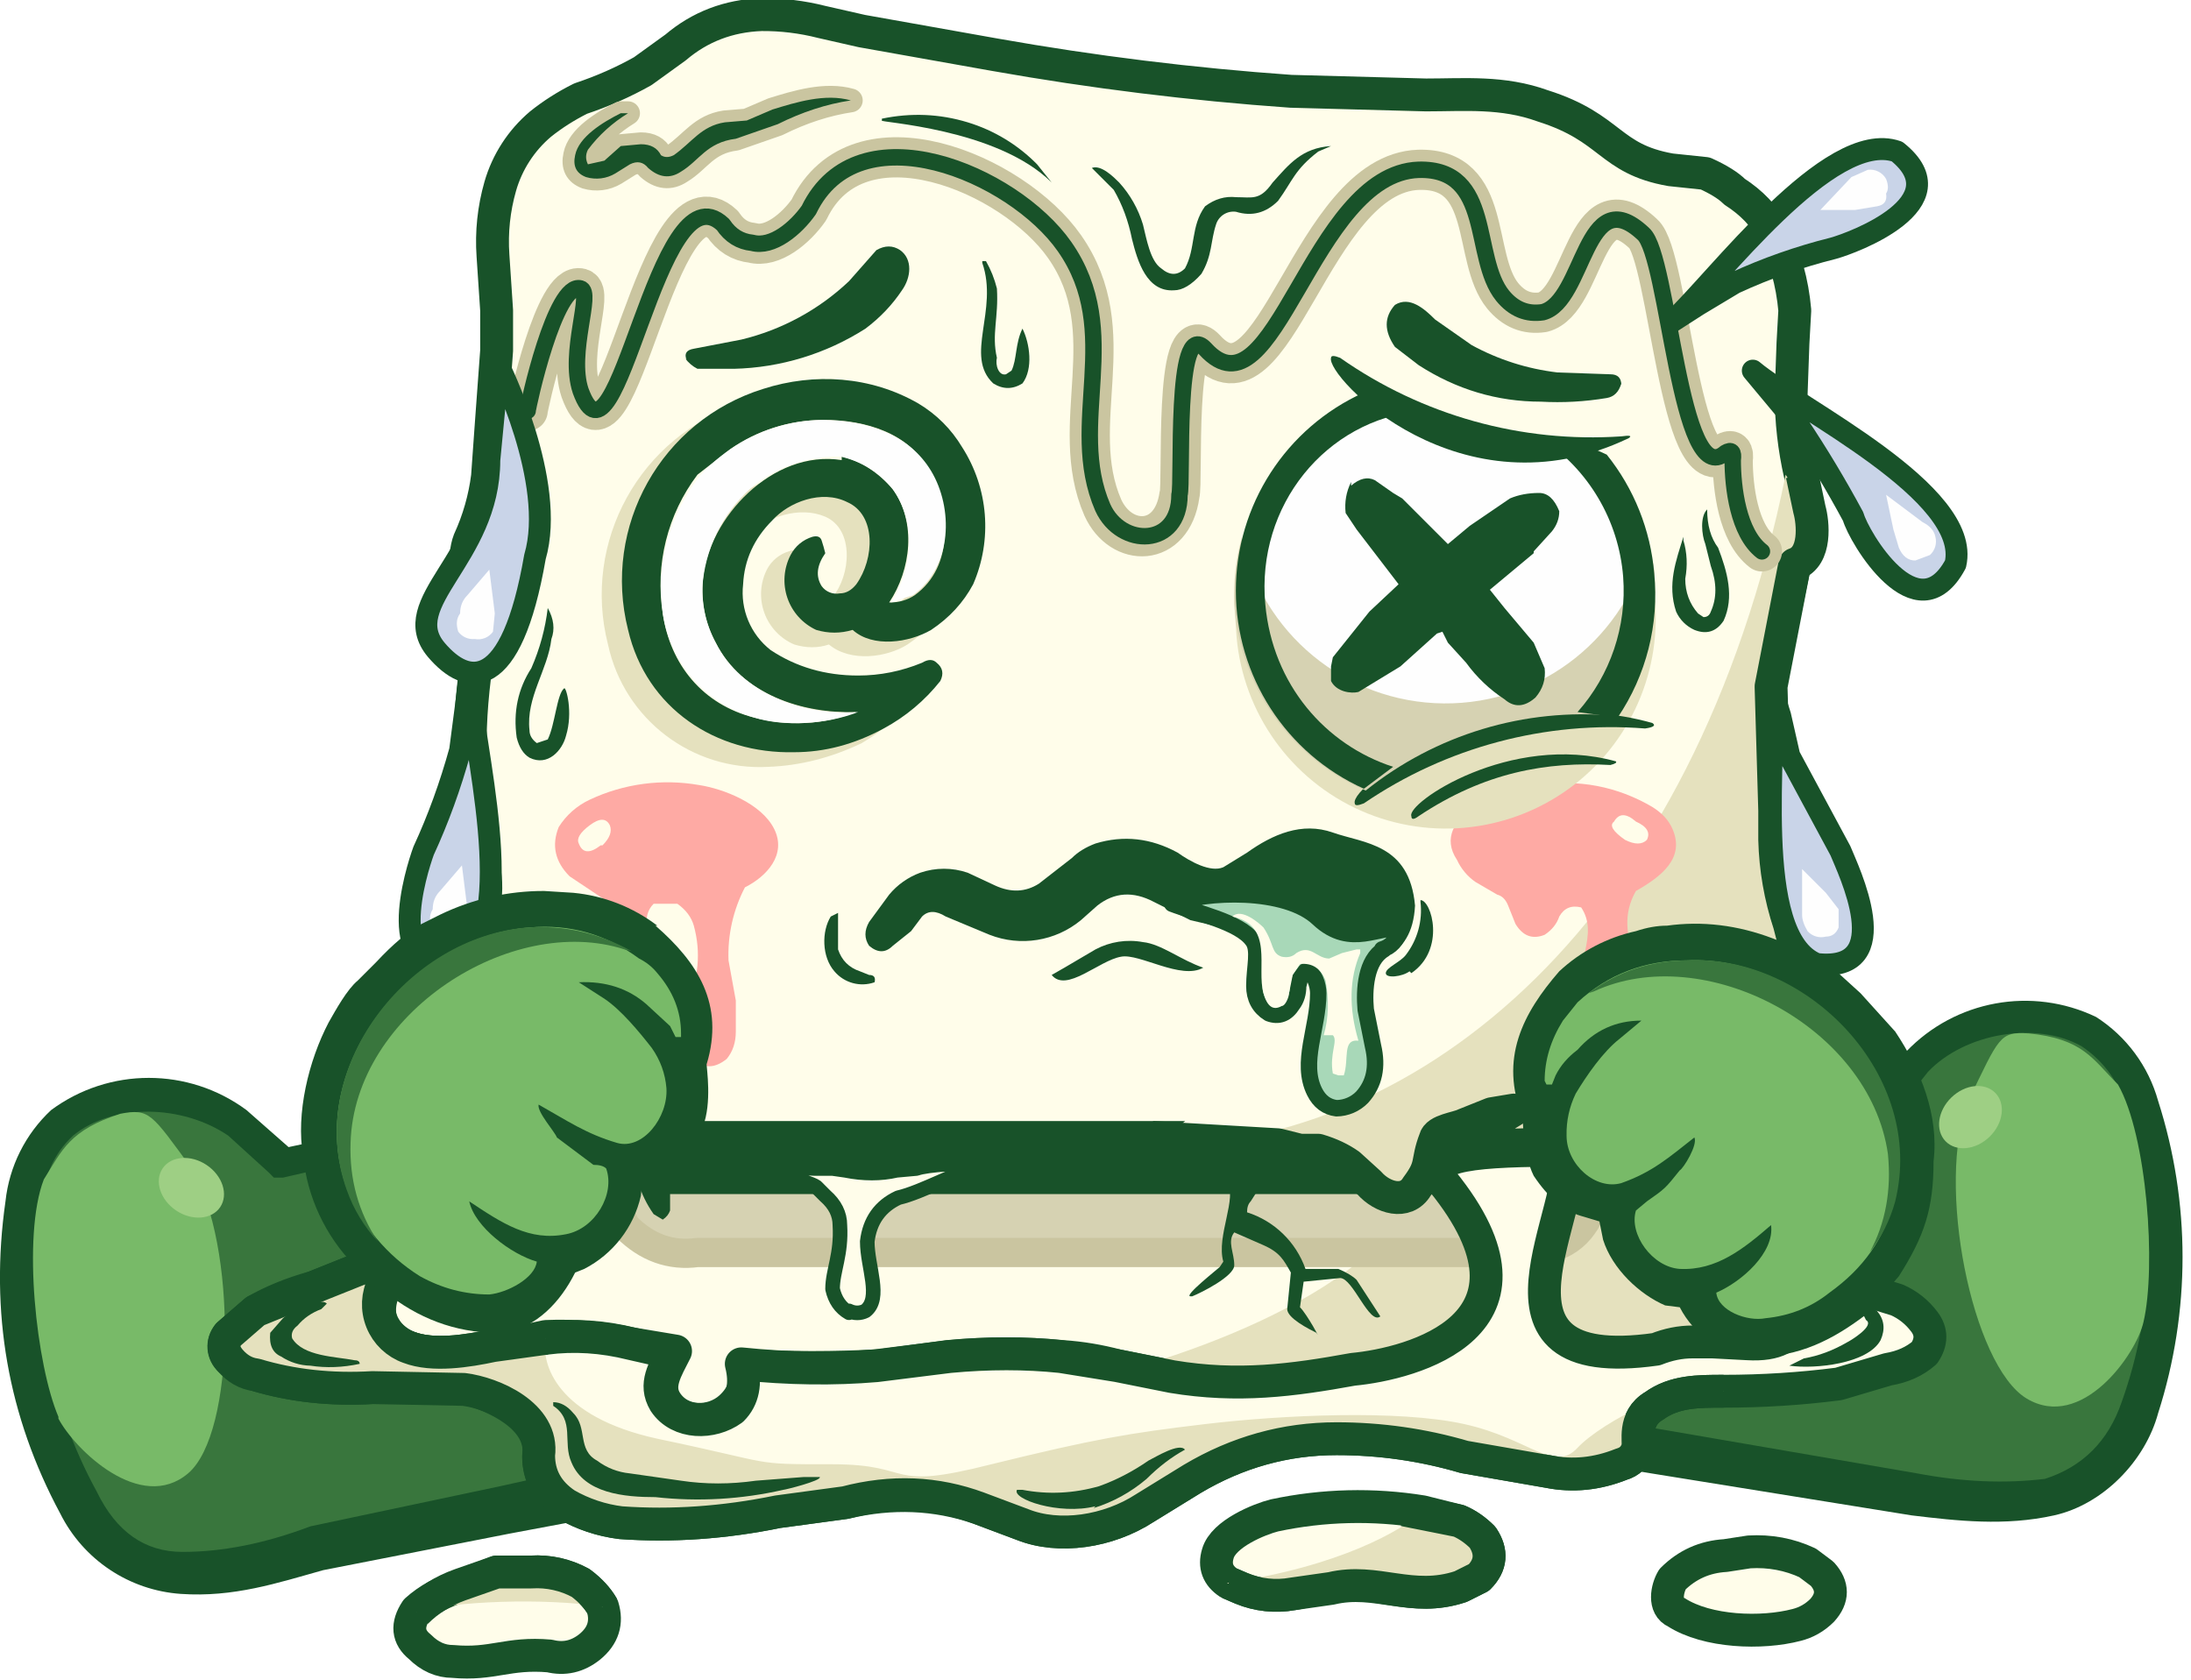
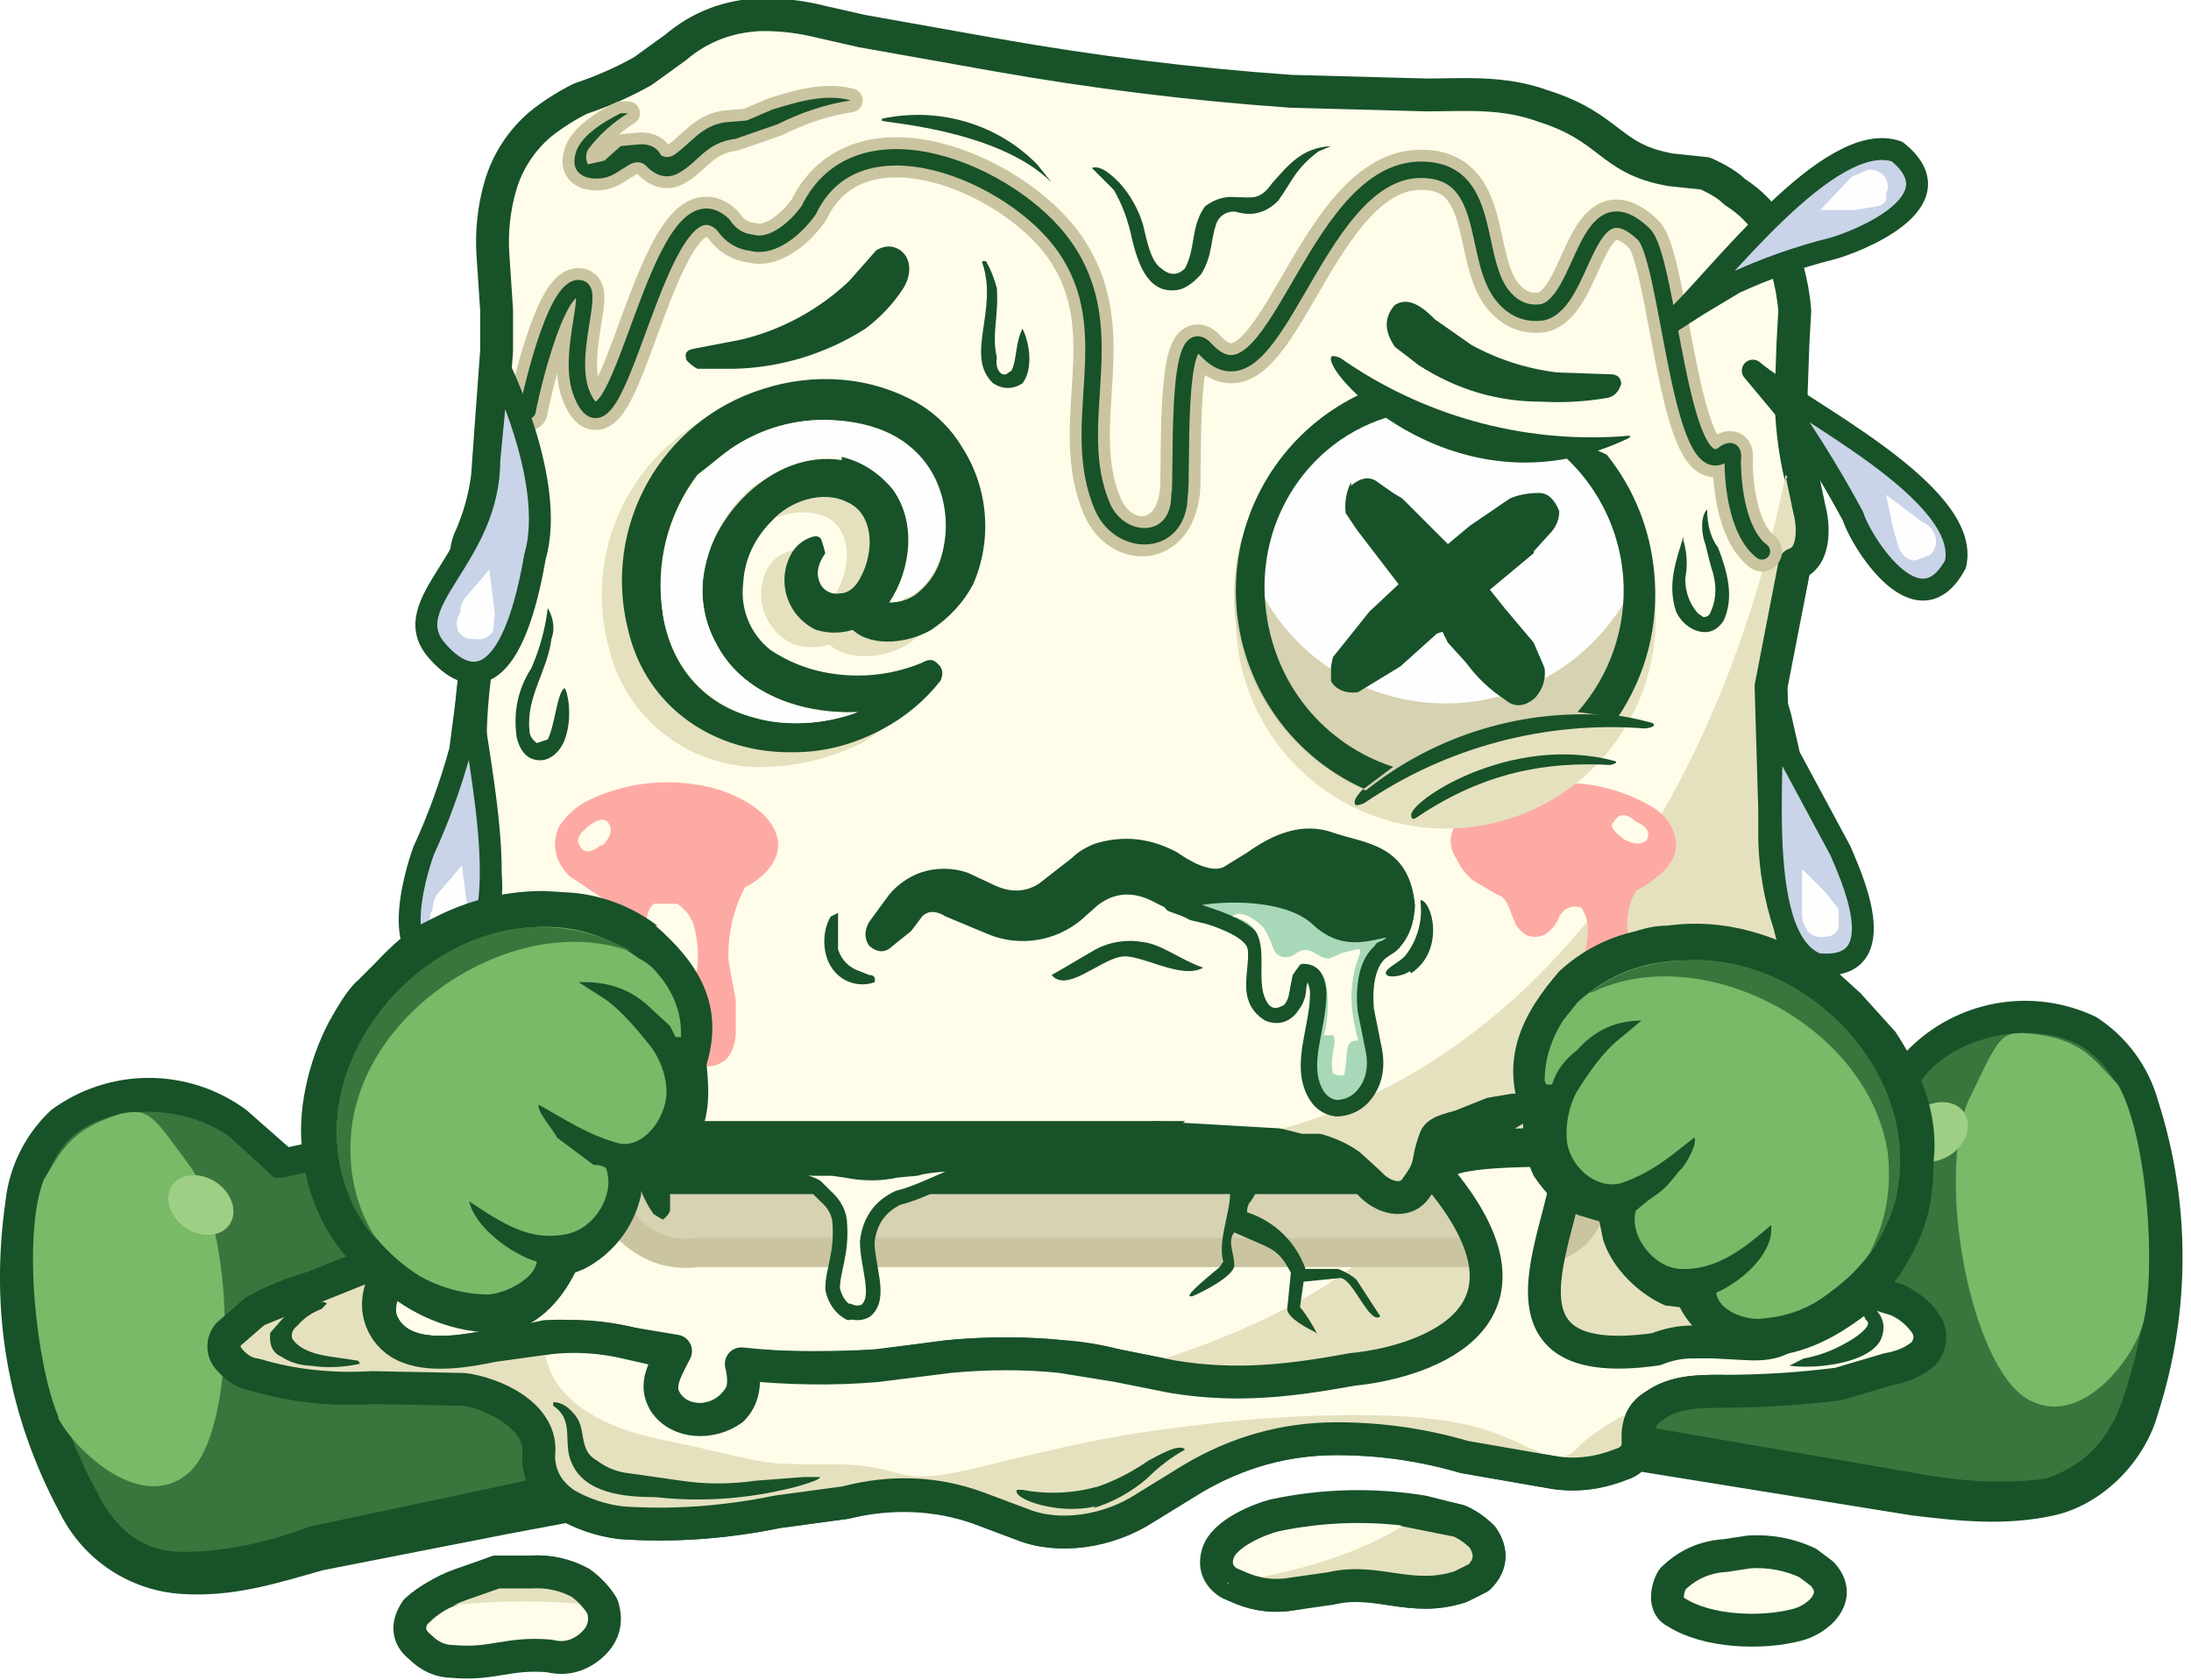
<svg xmlns="http://www.w3.org/2000/svg" width="120" height="92" fill="none" viewBox="0 0 120 92">
  <path fill="#39763d" d="M17.3 84.8C17.8 84.6 32 81.8 32.7 81.8L29.7 60.5 15.2 63.6 13 61.5C10.5 59.6 5.9 59.5 3.4 61.5A7 7 0 0 0 1.3 66C.4 71.5 1.6 77.4 4.3 82.3A7 7 0 0 0 10 86.2 23 23 0 0 0 17.3 84.8" class="m-foot m-foot-l" />
  <path fill="#185229" d="M32.7 83.1V80.4C30.5 80.7 29.2 81 27.4 81.4L17 83.6Q13.3 85 10 85 6.9 85 5.3 81.7A26 26 0 0 1 2.3 66.1Q2.4 63.7 4 62.2C6.2 60.4 10 60.5 12.5 62.2L14.7 64.2 15 64.5H15.5L29.8 61.2 28.9 60.7 31.4 76.7 32.2 81.9 33.2 81.7 32.5 76.7 30.3 60.4 30.2 59.8 29.5 59.9 15 63H16L13.5 60.8A9 9 0 0 0 2.8 60.8 8 8 0 0 0 .3 65.8Q-1 74.9 3.3 82.9A8 8 0 0 0 9.9 87.3C12.8 87.5 15.2 86.7 17.7 86L27.9 84zM32.7 80.4V83H33.4L33.2 81.7 32.2 81.8z" class="m-foot m-foot-l" />
  <path fill="#78ba68" d="M3.2 77.7C4.1 79.4 7.7 82.9 10.3 80.7S13 68.2 10.5 64C8.3 61 8.2 60.7 6.6 61 3.8 61.9 3.4 63 2.4 64.6 1.2 67.7 2 74.8 3.2 77.6" class="m-foot m-foot-l" />
-   <ellipse cx="10.4" cy="64.9" fill="#9ecf84" class="m-foot m-foot-l" rx="1.5" ry="1.9" transform="rotate(123.9 10.4 65)" />
+   <ellipse cx="11" cy="66" fill="#9ecf84" class="m-foot m-foot-l" rx="1.5" ry="1.9" transform="rotate(123.9 11 66)" />
  <path fill="#39763d" d="M104.9 81.9C104.3 81.8 78.3 77.3 77.7 77.4L90.4 60.3 103 60.7 105 58.2C107 55.9 111.6 54.9 114.4 56.5 115.8 57.3 116.8 58.9 117.4 60.5A27 27 0 0 1 117.1 77.1 7 7 0 0 1 112.2 82C110.3 82.5 107 82.2 105 81.9" class="m-foot m-foot-r" />
  <path fill="#185229" d="M78 78.7 77.5 76H78.2L78.6 76.1 79.3 76.2 80.7 76.4 83.5 77 105 80.7Q108.7 81.4 112 81 115.1 80 116.2 76.8A25 25 0 0 0 116.5 60.8 6 6 0 0 0 114 57.3C111.5 55.9 107.6 56.6 105.6 58.7L103.7 61.1 103.5 61.5H103.1L90.3 61 91 60.7 81.5 73.2 78 77.7 77.3 77 80.6 72.6 89.8 59.9 90 59.6H90.4L103 60 102.4 60.3 104.4 57.6A9 9 0 0 1 114.8 55.7 8 8 0 0 1 118.2 60.3 28 28 0 0 1 118.2 77.4C117.5 80 115.2 82.4 112.5 83S107.2 83.3 104.7 83L83 79.5 80.3 79.1 78.3 78.8H77.7zM77.5 76 78 78.7 75.8 79.1 77.3 77.1 78.1 77.7z" class="m-foot m-foot-r" />
  <path fill="#78ba68" d="M117.4 72.4C117 74.2 114 78.4 111 76.6S106 64.8 107.8 60.3C109.5 56.8 109.5 56.5 111.1 56.6 114.1 56.9 114.6 58 116 59.4 117.6 62.2 118.1 69.4 117.4 72.4" class="m-foot m-foot-r" />
-   <ellipse cx="1.5" cy="1.9" fill="#9ecf84" class="m-foot m-foot-r" rx="1.5" ry="1.9" transform="rotate(46 -19.6 155)scale(1 -1)" />
+   <ellipse cx="106" cy="62" fill="#9ecf84" class="m-foot m-foot-r" rx="1.5" ry="1.9" transform="rotate(56.1 106 62)" />
  <path fill="#fffdea" d="M21.3 70.3 22 69C22.6 68 24.3 64 25.1 62.2L99.6 62.3V70.1C99.9 72.4 97.6 73.8 95.8 73.7L93.8 73.5H92.9Q91.5 73.5 90.6 73.9L88.5 74.5Q87.8 74.8 87.1 74.7H84.7V74.5L85.2 75.2Q85.5 75.2 85.6 75.6H85.5Q84.5 75.5 83.7 74.6 82.3 73.1 82.2 71.1 82.2 69.8 82.4 68.6C82.4 67.6 82.7 65.6 81.8 64.9H81.6L80.9 64.4V64.6C80.7 64.4 79.9 64.5 79.6 64.6L79.3 64.8H79.2C79 64.8 79.8 65.5 79.9 65.6Q80.9 67 81 68.8 81.2 70.8 80.8 72.8V73L79.7 74.7C79.6 75 78.8 75.6 78.3 75.6 79.2 75 79.7 74.7 80.6 73.1 79.5 74.1 76 74.8 74.2 75.1 70.8 75.6 67.7 76 64.2 75.4L61.2 74.8 58.2 74.3Q55.2 74 52 74.3L48.2 74.8Q44.5 75.1 40.7 74.7 41 76.3 40 77.2C39.1 78 37.3 78 36.5 76.8 35.8 75.8 36.5 75 36.9 74.1L34.6 73.6Q32.4 73 30 73.3L27.1 73.7C25.7 74 23.7 74.3 22.4 73.8Q21.6 73.5 21.1 72.8 20.5 71.5 21.3 70.2" />
  <path fill="#fffdea" stroke="#185229" stroke-linejoin="round" stroke-width="1.8" d="M96.9 37.6 98.3 30.9C99.3 30.5 99.2 28.6 99 27.9L98.6 26Q98.1 23.8 98.1 21.6L98.2 18.8 98.3 17Q98.1 14.7 97.1 12.7 96.4 11.4 95 10.5 94.5 10 93.4 9.5L91.5 9.3C88.1 8.7 88.3 7 84.5 5.8 82.3 5 80.2 5.2 78.1 5.2L70.7 5A155 155 0 0 1 54.5 3L47.2 1.7 45 1.2A13 13 0 0 0 41.7.8Q39 .9 37 2.6L35.2 3.9Q33.6 4.8 31.8 5.4 30.6 6 29.6 6.8A7 7 0 0 0 27.4 10.2 11 11 0 0 0 27 14L27.2 17V19.2L26.9 23.3 26.7 26.1A12 12 0 0 1 25.7 29.6C25 31.4 26.2 36.8 26 37 25.5 41.1 25.8 43.6 26.5 47.5 26.8 48.9 26.5 51 25.3 52L25.1 59 25 62.6V62.7H69.9L71.2 63H72.2Q73 63.3 73.7 63.8L75 64.8C75.7 65.4 77 65.5 77.8 64.5 78.6 63.3 78.8 63.9 79.2 62.5Q79.5 62 80.2 61.5L81.5 61.2 82.9 60.8 81.5 61.6 80.5 62.2 79.8 62.8 97.1 62.3C100 62.3 99.5 56.3 98.6 53.3L97.8 50.6A16 16 0 0 1 97.1 46V44.4z" />
  <path stroke="#185229" stroke-linejoin="round" stroke-width="1.8" d="M80.8 72.8Q80.5 73.8 79.8 74.7C79.6 75 78.8 75.6 78.3 75.6 79.2 75 79.8 74.5 80.9 72.7ZM80.8 72.8Q81.3 70.8 81 68.8A6 6 0 0 0 79.9 65.6C79.9 65.5 79 64.8 79.2 64.8H79.3L79.6 64.6Q80.2 64.4 80.9 64.6L81.6 64.7 81.8 65C82.7 65.5 82.5 67.6 82.4 68.6L82.2 71Q82.2 73 83.7 74.6 84.4 75.5 85.5 75.6 85.6 75.3 85.3 75L84.7 74.7V74.6L87.1 74.7Q88 74.7 88.5 74.5L90.7 74Q91.7 73.6 92.7 73.5H94L95.8 73.6C97.7 73.7 99.8 72.3 99.6 70.2V62.3H25.1L22.1 68.8 21.2 70.3Q20.5 71.6 21 72.7 21.6 73.5 22.4 73.8C23.7 74.3 25.7 74 27.1 73.8L29.9 73.2Q32.3 73.1 34.6 73.6L37 74C36.5 75 35.9 75.9 36.5 76.8 37.3 78 39 78 40 77.1Q41.1 76.1 40.7 74.8 44.5 75 48.2 74.8L51.9 74.3Q55.1 74 58.2 74.3 59.7 74.4 61.2 74.8L64.2 75.4Q69.2 76.1 74.2 75C76.2 74.8 80.8 73.8 80.8 72.8Z" />
  <path fill="#e5e1be" d="M63.7 75.9 60.7 75.3C66.7 73.8 78.5 69.3 77.9 62.7H99.2V70.7C99.4 72.8 97 74.2 95.3 74H92.4Q91 74 90.1 74.4C87.2 75.3 84.8 75.6 82.2 73.4L84.1 75.2 85.8 77.8C85.5 78.2 83.4 75.3 83.2 75L82.2 73.4 81.6 71.6C81.7 69.9 83 65.8 81.3 64.8 80.6 64.4 77.5 63.8 78.7 65.2 79.4 66.2 80.5 68 80.6 69.3Q80.8 71.3 80.3 73.3 80 74.3 79.4 75L78.3 76 76.7 77.2C76.8 77 77.7 76.5 78.4 76L79.4 75 73.7 75.6C70.4 76 67.3 76.6 63.8 75.9" />
  <path fill="#d6d2b2" d="M38.2 68.6C36.7 68.6 35.2 68.4 34.3 67Q33.3 65.5 33.3 63.6H87.8A8 8 0 0 1 86.7 67Q85 69 82.8 68.6z" />
  <path stroke="#cac5a0" stroke-linejoin="round" stroke-width="1.6" d="M33.2 63.5Q33.4 65.7 34.3 67.2 36 68.9 38.2 68.6H82.8C84.3 68.6 85.8 68.4 86.7 67.1 87.4 66.2 87.5 64.2 87.7 63.1" />
  <path fill="#185229" d="M84.9 66.5Q86 65 86 62.8H34.7A6 6 0 0 0 35.8 66.5L36.3 66.8Q36.6 66.6 36.7 66.3V65.4H83.6L84 65.6C84 65.9 84 66.8 84.4 66.8z" />
  <path fill="#fffdea" d="M82.8 61.4 84.8 61.6C84.6 60.4 74.8 59 65.4 61L63.2 62.8 70.2 62.9 71.5 63.1 72.5 63.3C73.2 63.3 73.7 63 74 63.3L75.3 64.4C76.1 65 77.5 65 78.2 64 79 62.8 79.9 64.2 80.4 62.8Q80.7 62.2 81.4 62z" />
  <path fill="#e5e1be" d="M96.9 37.6 98.3 30.9C99.3 30.5 99.2 28.6 99 27.9L97.8 26C92.8 50.6 77.8 62.7 63.2 62.8H71.2L72.2 63.2Q73 63.3 73.7 63.8L75 64.8C75.7 65.4 77 65.5 77.8 64.5 78.6 63.3 78.8 63.9 79.2 62.5Q79.5 62 80.2 61.5L81.5 61.2 82.9 60.8 81.5 61.6 80.5 62.2 79.8 62.8 97.1 62.3C100 62.3 99.5 56.3 98.6 53.3L97.8 50.6A16 16 0 0 1 97.1 46V44.4z" />
  <path stroke="#185229" stroke-linejoin="round" stroke-width="1.8" d="M63.1 62.3 70 62.7 71.2 63H72.2Q73.2 63.3 73.9 63.8L75 64.8C75.7 65.6 77 66 77.6 65 78.5 63.8 78.1 63.7 78.6 62.4 78.7 61.9 79.8 61.8 80.2 61.6L81.7 61 82.9 60.8 81.6 61.6 80.6 62.2 80 62.8 97.2 62.3C100.2 62.3 99.6 56.3 98.7 53.3L98 50.6A16 16 0 0 1 97.2 46V44.4L97 37.6 98.3 30.9C99.5 30.5 99.3 28.6 99.1 27.9L98.7 26" />
  <path fill="#185229" stroke="#cac5a0" stroke-linejoin="round" stroke-width="1.1" d="M29.3 58.9C29.7 58 29.6 57.2 29.9 56.3 30.4 57.3 30.5 58.9 29.7 59.6A1 1 0 0 1 28.3 59.7C26.8 58.7 27.6 56.4 28 55L28.5 52.4 28.7 52.7V55L28.2 57Q28 58 28.7 59H29z" class="m-melt-strand m-melt-strand-6" />
  <path fill="#185229" stroke="#cac5a0" stroke-linejoin="round" stroke-width="1.1" d="M91.8 59Q91 58 91.7 57.1C91.8 57.6 92 58.5 92.4 58.6 93.6 58.9 92.5 53.8 93 55 94.5 58.2 93 61 91.8 59Z" class="m-melt-strand m-melt-strand-7" />
  <path fill="#185229" d="M59.8 9.2C60.3 9 61 9.7 61.3 10A6 6 0 0 1 62.6 12.3C62.8 13.1 63 14.3 63.6 14.7Q64.3 15.3 64.9 14.7C65.5 13.6 65.2 12.4 66 11.3Q66.8 10.7 67.7 10.8C68.6 10.8 69 11 69.7 10 70.6 9 71.3 8.1 72.9 8L72.2 8.3C70.9 9.3 70.8 9.9 70 11Q69 12 67.7 11.6A1 1 0 0 0 66.6 12.3C66.3 13.2 66.4 14 65.8 15Q65 15.9 64.3 15.9C62.8 16 62.3 14.3 62 13.1Q61.7 11.6 61 10.4z" class="m-melt-strand m-melt-strand-2" />
  <path fill="#185229" d="M30 40.5C30.4 39.7 30.5 38 30.9 37.7 31 37.6 31.4 39 31 40.3 30.8 41.1 30 42 29 41.5Q28.5 41.2 28.3 40.4 28 38.3 29.1 36.6 29.8 35 30 33.3 30.5 34.2 30.2 35C30 36.7 28.8 38.2 29 40Q29 40.4 29.4 40.7z" class="m-melt-strand m-melt-strand-4" />
  <path fill="#185229" d="M92.2 29.6Q92.5 30.6 92.3 31.7 92.3 32.8 93 33.6L93.3 33.8Q93.6 33.8 93.7 33.5 94.2 32.4 93.7 31L93.4 29.8C93.2 29.3 93.1 28.3 93.5 27.9Q93.5 29.2 94.1 30C94.6 31.3 95 32.7 94.4 34Q93.8 34.9 92.8 34.5A2 2 0 0 1 91.8 33.5C91.3 32 91.8 30.7 92.2 29.4" class="m-melt-strand m-melt-strand-5" />
  <path fill="#185229" d="M29.3 58.9C29.7 58 29.6 57.2 29.9 56.3 30.4 57.3 30.5 58.9 29.7 59.6A1 1 0 0 1 28.3 59.7C26.8 58.7 27.6 56.4 28 55L28.5 52.4 28.7 52.7V55L28.2 57Q28 58 28.7 59H29z" class="m-melt-strand m-melt-strand-6" />
  <path fill="#185229" d="M55.4 20.3C55.7 19.7 55.6 18.8 56 18 56.4 18.8 56.6 20.2 56 21Q55.2 21.5 54.4 21C52.8 19.5 54.7 17 53.8 14.4V14.3H54Q54.4 15 54.6 15.8C54.7 17.4 54.3 18.3 54.6 19.6 54.5 20 54.7 20.6 55.1 20.5z" class="m-melt-strand m-melt-strand-3" />
  <path fill="#185229" d="M48.3 6.5Q50.7 6 53 6.7A9 9 0 0 1 56.8 9L57.6 10C54.6 7 48 6.7 48.3 6.6" class="m-melt-strand m-melt-strand-1" />
  <path fill="#185229" d="M91.8 59Q91 58 91.7 57.1C91.8 57.6 92 58.5 92.4 58.6 93.6 58.9 92.5 53.8 93 55 94.5 58.2 93 61 91.8 59" class="m-melt-strand m-melt-strand-7" />
  <path stroke="#cac5a0" stroke-linecap="round" stroke-linejoin="round" stroke-width="1.3" d="M31.5 8.5C31.7 7.5 33 6.7 34 6.2H34.4Q33.1 7 32.2 8.2 32 8.6 32.2 9L33.1 8.8 34 8 35.1 7.9Q35.9 7.9 36.2 8.5 36.5 8.7 36.9 8.5C37.9 7.8 38.4 6.9 39.7 6.7L40.9 6.6 42.3 6C43.6 5.6 45.2 5.1 46.6 5.5Q44.6 5.8 42.6 6.8L40.3 7.6C38.7 7.8 38.3 8.8 37.3 9.4Q36.4 10 35.5 9.2 35.1 8.7 34.5 9L33.7 9.5A2 2 0 0 1 32.1 9.7Q31.3 9.4 31.5 8.5" />
  <path fill="#185229" d="M31.5 8.5C31.7 7.5 33 6.7 34 6.2H34.4Q33.1 7 32.2 8.2 32 8.6 32.2 9L33.1 8.8 34 8 35.1 7.9Q35.9 7.9 36.2 8.5 36.5 8.7 36.9 8.5C37.9 7.8 38.4 6.9 39.7 6.7L40.9 6.6 42.3 6C43.6 5.6 45.2 5.1 46.6 5.5Q44.6 5.8 42.6 6.8L40.3 7.6C38.7 7.8 38.3 8.8 37.3 9.4Q36.4 10 35.5 9.2 35.1 8.7 34.5 9L33.7 9.5A2 2 0 0 1 32.1 9.7Q31.3 9.4 31.5 8.5" />
  <g stroke-linecap="round" stroke-linejoin="round" class="m-melt-line">
    <path stroke="#cac5a0" stroke-width="2.2" d="M96.5 30.2C95.2 29.2 94.9 26.7 94.9 25.2Q95 24.5 94.5 24.8C92 27 91.4 14 90 12.8 86.8 9.8 86.8 16.5 84.5 17.1Q83.2 17.3 82.3 16.2C80.6 14.1 81.8 9.2 77.7 9.3 71.8 9.5 69.8 23.3 66 19.1 64.3 17.3 64.8 26.5 64.6 27.1 64.2 30 61.4 30 60.4 27.8 58.4 23.2 61.6 18.2 58.3 13.5 55.5 9.5 47 5.9 44.3 11.5 43.6 12.5 42.3 13.6 41.2 13.3Q40.2 13.2 39.6 12.3C36 8.9 33.8 26.9 31.8 21.4 31.1 19.3 32.5 16 31.8 15.8 30.4 15.4 28.9 22.3 28.9 22.5" />
    <path stroke="#185229" stroke-width=".9" d="M96.5 30.2C95.2 29.2 94.9 26.7 94.9 25.2Q95 24.5 94.5 24.8C92 27 91.4 14 90 12.8 86.8 9.8 86.8 16.5 84.5 17.1Q83.2 17.3 82.3 16.2C80.6 14.1 81.8 9.2 77.7 9.3 71.8 9.5 69.8 23.3 66 19.1 64.3 17.3 64.8 26.5 64.6 27.1 64.6 30 61.4 30 60.4 27.8 58.4 23.2 61.6 18.2 58.3 13.5 55.5 9.5 47 5.9 44.3 11.5 43.6 12.5 42.3 13.6 41.2 13.3Q40.2 13.2 39.6 12.3C36 8.9 33.8 26.9 31.8 21.4 31.1 19.3 32.5 16 31.8 15.8 30.4 15.4 28.9 22.3 28.9 22.5" />
  </g>
  <g class="m-melt m-melt-base">
    <path fill="#fffdea" stroke="#185229" stroke-linejoin="round" stroke-width="1.8" d="M20.4 76H25.4C27 76.4 29.8 77.6 29.5 79.8Q29.5 81.4 31 82.4A8 8 0 0 0 34 83.4Q38.2 83.7 42.6 82.8L46.3 82.3Q50.1 81.4 53.6 82.6L56 83.5C58 84.3 60.7 83.9 62.7 82.6L65.3 81Q69 78.8 73.2 78.8 76.8 78.8 80.2 79.8L84.8 80.6Q86.8 81 88.8 80.2 89.5 80 89.7 79.3C89.8 79 89.4 77.7 90.6 77 91.7 76.2 93 76.2 94.4 76.2Q97.6 76.2 100.7 75.8L103.4 75Q104.6 74.8 105.4 74.1 106 73.2 105.4 72.4T103.9 71.2L101.3 70.4 99.6 70.1C98.3 71.5 99 73.8 95.7 73.6L93.8 73.5H92.7Q91.7 73.5 90.7 73.9C80.1 75.4 86.7 66 85.8 63 81 63 77.9 63.2 79 64.7 85.4 72.6 77.3 74.7 74.1 75 70.8 75.6 67.8 76 64.2 75.4L61.2 74.8 58.1 74.3Q55.2 74 52 74.3L48 74.8Q44.5 75.1 40.6 74.7 41 76.3 40.1 77.2C39 78 37.2 78 36.4 76.8 35.8 75.8 36.4 75 36.8 74.1L34.6 73.6Q32.2 73 29.9 73.3L27 73.7C25.6 74 23.7 74.3 22.4 73.8A3 3 0 0 1 21 72.8Q20.4 71.4 21 70.2L21.8 68.9Q20.4 69.2 19.2 69.7L17.2 70.5Q15.4 71 14 71.8L12.5 73.1A1 1 0 0 0 12.6 74.5Q13.2 75 14 75.3 17 76.2 20.4 76Z" />
    <path fill="#e5e1be" d="M20.4 76H25.4C27 76.4 29.8 77.6 29.5 79.8Q29.5 81.4 31 82.4A8 8 0 0 0 34 83.4Q38.2 83.7 42.6 82.8L46.3 82.3Q50.1 81.3 53.6 82.6L56 83.5C58 84.3 60.7 83.9 62.7 82.6L65.3 81Q69 78.8 73.2 78.8 76.8 78.8 80.2 79.8L84.8 80.6Q86.8 81 88.8 80.2 89.5 80 89.7 79.3C89.8 79 89.4 77.7 90.6 77 91.7 76.2 93 76.2 94.4 76.2 92.4 75.4 87.7 77.9 86.4 79.3S83.8 78.8 80.2 78 70.2 77.5 66 78 60 78.8 54.3 80.2C48.4 81.7 50.2 80.2 45.6 80.2S42.7 80.2 36 78.8C30.5 77.6 29.6 74.7 29.9 73.3L27 73.7C25.6 74 23.7 74.3 22.4 73.8A2.5 2.5 0 0 1 21 70.3L21.8 68.9Q20.4 69.2 19.2 69.7L17.2 70.5 14 71.8 12.5 73.1Q12 73.8 12.6 74.5T14 75.3Q17 76.2 20.4 76" />
  </g>
  <path stroke="#185229" stroke-linejoin="round" stroke-width="1.8" d="M29.9 73.3 27 73.7C25.6 74 23.7 74.3 22.4 73.8A2.5 2.5 0 0 1 21 70.3L21.8 68.9Q20.4 69.2 19.2 69.7L17.2 70.5 14 71.8 12.5 73.1Q12 73.8 12.6 74.5T14 75.3Q17 76.2 20.4 76L25.4 76.1C27 76.3 29.8 77.5 29.5 79.7Q29.5 81.4 31 82.4A8 8 0 0 0 34 83.4Q38.2 83.7 42.6 82.8L46.3 82.3Q50.1 81.3 53.6 82.6L56 83.5C58 84.3 60.7 83.9 62.7 82.6L65.3 81Q69 78.8 73.2 78.8 76.8 78.8 80.2 79.8L84.8 80.6Q86.8 81 88.8 80.2 89.5 80 89.7 79.3C89.8 79 89.4 77.7 90.6 77 91.7 76.2 93 76.2 94.4 76.2" />
  <g fill="#185229" class="m-melt m-melt-drips">
    <path d="M44 80.9H44.9C45 81.1 43 81.6 42.9 81.6A21 21 0 0 1 35.9 82C34.2 82 32 81.8 31.3 80.1 30.8 79 31.5 77.8 30.3 77V76.8Q30.9 76.8 31.4 77.4C32.2 78.2 31.6 79.4 32.7 80Q33.5 80.6 34.5 80.7L37.3 81.1Q39.3 81.4 41.4 81.1z" />
    <path d="M60 82.5C58 83 55.4 82.1 55.7 81.6H56Q58.1 82 60.2 81.4 61.6 80.9 62.9 80C63.3 79.8 64.6 79 64.9 79.4Q63.8 80 62.8 81 61.5 82.1 59.9 82.6" />
    <path d="M98 74.8 98.8 74.4Q100 74.2 101.2 73.5C101.4 73.4 102.7 72.6 102.2 72.3L102 71.9 101.8 71.8C101.8 71.6 102.4 71.5 102.8 71.8Q103.4 72.5 103 73.4C102.3 74.7 99.4 75 98 74.8" />
    <path d="M19.4 74.5Q19.7 74.5 19.7 74.7 18.3 75 17 74.8A3 3 0 0 1 15.4 74.3Q14.7 74 14.8 73L15.5 72.2C15.8 71.9 17.5 71 17.9 71.4L17.6 71.7Q16.8 72 16.3 72.6 15.9 72.9 16 73.3C16.6 74.3 18.4 74.3 19.4 74.5" />
  </g>
  <path fill="#fffdea" stroke="#185229" stroke-linejoin="round" stroke-width=".8" d="M46.5 71.9Q45.8 71.5 45.6 70.6C45.6 69.6 46.1 68.7 46 67.1Q46 66.2 45.2 65.5L44.7 65C44.3 64.7 41.4 64 41 63.8 41.4 63.7 44.2 64 44.6 64H45.6L46.3 64.1Q47.8 64.4 49.1 64.1L50.2 64C50.7 63.8 53.1 63.6 53.7 63.9 52.4 64.2 50.5 65.3 49.2 65.6Q47.7 66.3 47.5 68C47.5 69.4 48.3 71.1 47.4 71.8A1 1 0 0 1 46.5 71.8Z" class="m-drool-slot" />
  <path fill="#185229" d="M71.4 70.2 73.4 70C74.1 70 75 72.6 75.6 72.1L74.3 70.1Q74 69.8 73.3 69.5H71.5A5 5 0 0 0 68.3 66.4Q68.3 66 68.5 65.8L69.2 64.7H67.2C67.8 65.6 66.6 67.7 67 69.1L66.8 69.4C66.7 69.5 64.8 71 65.2 71H65.3C65.8 70.8 67.6 69.9 67.6 69.3 67.6 68.6 67.2 68 67.6 67.5L69.2 68.2C70.1 68.6 70.3 69 70.7 69.7L70.5 71.7C70.5 72.2 71.7 72.8 72.1 73 72.4 73.5 71.6 72 71.2 71.6z" />
  <path fill="#185229" d="M94 71Q93.6 71.3 93.2 70.8 92.6 70 92.8 69.2C93 69.7 93.4 70.7 94.1 70.5Q94.3 70.5 94.5 70C94.7 69.3 93.8 67.2 94.4 66.7 94.9 67.8 95.9 70.7 94 71.1" />
  <g class="m-puddle m-puddle-1">
    <path fill="#fffdea" stroke="#185229" stroke-linejoin="round" stroke-width="1.8" d="M70.8 87.3 72.9 86.9C75.4 86.4 77.3 87.8 80 86.9L81 86.4Q82 85.4 81.2 84.2 80.6 83.6 79.9 83.3L77.9 82.8A22 22 0 0 0 69.8 83C69 83.2 67 84 66.7 85.1Q66.4 86.1 67.3 86.7L68 87A5 5 0 0 0 70.8 87.3Z" />
    <path fill="#e5e1be" d="M70.8 87.3 72.9 87C75.4 86.4 77.3 87.8 80 86.9L81 86.4Q82 85.4 81.2 84.2A3 3 0 0 0 79.9 83.3L77.9 82.8C76.8 83.8 73.4 85.8 67.2 86.7L68 87A5 5 0 0 0 70.8 87.3" />
    <path stroke="#185229" stroke-linejoin="round" stroke-width="1.8" d="M67.3 86.7 68 87A5 5 0 0 0 70.8 87.3L72.9 87C75.4 86.4 77.3 87.8 80 86.9L81 86.4Q82 85.4 81.2 84.2 80.6 83.6 79.9 83.3L76.9 82.7" />
  </g>
  <g class="m-mouth-group">
    <path fill="#185229" d="M57.6 53.4 58.3 53 60 52A4 4 0 0 1 62.6 51.6C63.6 51.7 64.7 52.6 65.9 53 64.7 53.7 62.4 52.2 61.4 52.4 60.2 52.6 58.4 54.4 57.6 53.4" />
    <path fill="#185229" d="M47.6 53.4Q48 53.4 47.9 53.8A2 2 0 0 1 45.7 53.2C45 52.4 45 51 45.5 50.2L45.9 50V52Q46.2 52.9 47.1 53.2z" />
    <path fill="#185229" d="M77.2 53.2C76.8 53.5 75.9 53.6 75.9 53.3S76.7 52.7 77 52.3A4 4 0 0 0 77.8 49.4V49.3C78.4 49.3 79.2 52 77.3 53.3" />
    <path fill="#185229" d="M65.2 50.4 63.2 49.4Q61.5 48.5 60.1 49.6L59.2 50.4A5 5 0 0 1 54.2 51.2L51.8 50.2Q51 49.7 50.5 50.2L49.9 51 48.9 51.8Q48.3 52.4 47.6 51.8 47.2 51.2 47.6 50.5L48.7 49A4 4 0 0 1 50.4 47.8 4 4 0 0 1 53 47.8L54.5 48.5Q55.8 49.1 56.9 48.4L58.7 47Q59.2 46.5 60 46.2 62.3 45.5 64.5 46.7C65.2 47.2 66.3 47.8 67 47.5L68.3 46.7C69.7 45.7 71.3 45 73 45.6S77.2 46.2 77.5 49.6C77.2 55.6 68.5 51.2 66.5 50.7z" />
    <path fill="#a8d8b8" stroke="#185229" stroke-linejoin="round" stroke-width=".9" d="M75.7 52Q76.4 51.8 76.7 50.9C75.6 50.6 74 52 72.2 50.3S66 48.8 64.2 49.5C65.5 50 67.9 50.5 68.6 51.5 69 52 68.7 53 68.7 54Q68.7 55 69.5 55.5 70.3 55.8 70.8 55 71.1 54.6 71.1 54L71.2 53.6 71.5 53.2C72 53.2 72.2 54 72.2 54.4 72.2 56.3 71.2 58.2 72 59.8Q72.4 60.6 73.2 60.7A2 2 0 0 0 74.6 60.1Q75.6 59 75.2 57.3L74.8 55.3C74.7 54.2 74.8 52.6 75.8 52Z" class="m-drool" />
    <path fill="#fffdea" d="M73.6 58.9H73.3L73 58.8C72.8 57.7 73.3 57 73 56.7H72.5Q72.9 55.3 72.6 53.7 72.2 52.7 71.2 52.8L70.8 53.4 70.6 54.4C70.6 54.6 70.4 55.1 70.2 55.1Q69.5 55.5 69.2 54.4C68.8 53 69.8 50.7 67.5 50.2 68 49.7 69 50.6 69.2 50.8 69.8 51.7 69.6 52.2 70.2 52.4Q70.7 52.5 71 52.2C71.8 51.7 72.1 52.5 72.8 52.5L73.5 52.2 74.3 52H74.5V52.2Q73.6 54.3 74.4 57C73.5 56.9 73.9 58 73.6 58.9" />
  </g>
  <path fill="#feaaa4" d="M86.6 54.8C86.2 52.8 87.6 51.2 86.6 49.7Q85.8 49.5 85.4 50.2 85.2 50.8 84.6 51.2 83.6 51.6 83 50.6L82.6 49.6Q82.4 49.1 82 49L80.8 48.3A3 3 0 0 1 79.8 47.1C79 45.9 79.7 44.9 80.7 44.2Q82.4 43.3 84.2 43 87.6 42.5 90.5 44.2 91.3 44.7 91.6 45.4C92.3 47 91 48 89.6 48.8 88.1 51.4 90.8 53.4 89.2 55.8A1.3 1.3 0 0 1 87.6 56.1Q86.6 55.8 86.6 54.8" class="m-cheek m-cheek-r" />
  <path fill="#fffdea" d="M89 46Q89.8 46.4 90.2 46 90.5 45.4 89.6 45 88.8 44.3 88.4 45 88 45.3 89 46" />
  <path fill="#feaaa4" d="M37.1 49.5H35.8C35.1 50.2 35.5 51.2 35.8 52A2 2 0 0 1 35.3 53.9Q34.9 54.3 34.2 54.2 33 54 32.9 53 32.8 52.2 33 51.3L33.2 50.8A2 2 0 0 0 33 49.2L31.2 48Q30 46.8 30.6 45.3A4 4 0 0 1 32.3 43.8 10 10 0 0 1 38.3 43C39.6 43.2 41.7 44 42.4 45.4S42 48 40.8 48.6A8 8 0 0 0 39.9 52.6L40.3 54.8V56.5Q40.3 57.4 39.8 58 38.8 58.8 38 58C37.3 57.1 37.4 55.8 37.6 55Q38.6 52.9 38 50.7 37.8 50 37.1 49.5" class="m-cheek m-cheek-l" />
  <path fill="#fffdea" d="M33 46.3Q33.6 45.7 33.4 45.2 33.1 44.6 32.3 45.2T31.7 46.2Q32 47 32.9 46.3" />
  <path fill="#e5e1be" d="M89.8 29C90.3 35 86 40.3 80.2 40.8A11 11 0 0 1 68.5 30.7V29A12 12 0 0 0 67.7 34.5 11.5 11.5 0 1 0 90.6 32.5 12 12 0 0 0 89.8 29" />
  <path fill="#185229" d="M74.2 44Q74.2 44.2 74.7 44A24 24 0 0 1 90.1 39.9Q90.8 39.8 90.5 39.6C82 37.2 73.9 43 74.2 44" />
  <path fill="#185229" d="M77.3 44.7Q77.3 45 77.7 44.7C81.3 42.3 84.7 41.7 88.2 41.9Q88.6 41.8 88.5 41.7C82.7 40.1 77 44 77.3 44.7" />
  <g class="m-eye-x">
    <path fill="#fefefe" d="M86 24A11 11 0 0 1 89.8 31.5C90.2 35.7 87.6 39.1 87.6 39.1A19 19 0 0 0 75.5 42.6 11 11 0 0 1 68.5 33.3C68 27.9 71.5 23 76.5 21.8Q78.2 22.6 80.7 23.4 84.1 24.1 86 24.1" />
    <path fill="#d6d2b2" d="M68 29.4A11.4 11.4 0 0 0 90.3 29.6L90.6 31.2A12 12 0 0 1 88.4 39.2 19 19 0 0 0 74.8 43.3 12 12 0 0 1 67.6 33.1 12 12 0 0 1 68 29.5" />
    <path fill="#185229" d="M75 21.5Q76.4 21.5 77.8 22.5C72.6 23 68.8 27.7 69.3 33.1 69.7 37.5 72.6 40.8 76.3 42L74.7 43.2A11.9 11.9 0 0 1 74.7 21.5z" />
    <path fill="#185229" d="M84.4 24Q85.9 23.9 86.9 24.4L88 24.9A12 12 0 0 1 90.6 31.4 12 12 0 0 1 88.6 39.3L86.4 39A10 10 0 0 0 88.9 31.6 10 10 0 0 0 84.4 24" />
    <path fill="#185229" d="M74 26.6Q74.7 26 75.3 26.3L76.3 27 76.8 27.3 79.3 29.8 80.5 28.8 82.7 27.3Q83.4 27 84.3 27 85 27 85.4 28 85.4 28.6 85 29.1L84 30.2V30.3L81.6 32.3 82.4 33.3 84 35.2 84.6 36.6Q84.7 37.5 84.1 38.2 83.2 39 82.4 38.3A8 8 0 0 1 80.3 36.3L79.3 35.2 79 34.6 78.7 34.7 76.7 36.5 74.4 37.9C74 38 73.2 37.9 72.9 37.3V36.5L73 36 75 33.5 76.6 32 74.3 29 73.7 28.1Q73.6 27.2 74 26.4" class="m-eye-x-cross" />
    <path fill="#185229" d="M72.9 19.6Q72.9 19.4 73.4 19.6A24 24 0 0 0 88.8 23.9Q89.5 23.8 89.2 24C80 28.4 72.6 20.6 72.9 19.6" />
  </g>
  <g class="m-eye-spiral">
    <path fill="#e5e1be" d="M45.2 28.3C43.8 27.7 42 28.3 41 29.3A6 6 0 0 0 39.6 32.9 4 4 0 0 0 41 36.4Q43.1 37.9 45.8 37.8 47.6 37.8 49.3 37.1 49.8 36.9 50 37 50.6 37.5 50.2 38A10 10 0 0 1 47.2 40.7Q44.7 41.9 42.1 42A8.5 8.5 0 0 1 33.3 35.3 11 11 0 0 1 40.6 22.1C43.4 21.3 46.5 21.4 49 23Q50.5 23.8 51.5 25.3A8 8 0 0 1 52 32.8Q51.2 34.3 49.7 35.3C48.6 36 46.6 36.3 45.4 35.3Q44.5 35.6 43.5 35.3A3 3 0 0 1 42 31.2 2 2 0 0 1 43.2 30.2Q43.7 30 44 30.4T44 31.1Q43.3 32.1 43.9 33 44 33.5 44.7 33.3C45.5 33.1 45.4 33 45.6 32.7 46.6 31.5 46.8 29 45.2 28.3M44.8 26Q46.6 26.2 47.7 27.6C49 29.4 48.7 32 47.5 33.8Q48.3 33.8 48.8 33.4C51.1 31.8 50.8 28.8 49.7 26.6 48.5 24.6 46.2 23.7 43.9 23.8A9 9 0 0 0 38.8 25.4L37 26.9A10 10 0 0 0 35.1 34.5Q35.8 38.9 40 40C41.7 40.6 44 40.5 45.6 39.8 42.7 40 39.4 38.8 38 36A6 6 0 0 1 37.3 32.6C37.6 29.2 41.1 25.3 44.8 26" />
    <path fill="#185229" d="M46.4 27.5C45 26.8 43.2 27.5 42.3 28.5Q40.8 30 40.7 32A4 4 0 0 0 42.2 35.6Q44.3 37 47 37 48.8 37 50.5 36.3 51 36 51.3 36.3 51.8 36.7 51.5 37.3A10 10 0 0 1 48.4 39.9Q46 41.2 43.5 41.2C39.2 41.3 35.4 38.8 34.4 34.5A11 11 0 0 1 41.8 21.3C44.6 20.4 47.7 20.6 50.3 22.1Q51.8 23 52.7 24.5A8 8 0 0 1 53.3 32Q52.5 33.5 51 34.5C49.8 35.2 47.8 35.5 46.7 34.5Q45.7 34.8 44.7 34.5A3 3 0 0 1 43.3 30.4 2 2 0 0 1 44.5 29.4Q44.9 29.3 45 29.6T45.2 30.3Q44.5 31.3 45 32.1A1 1 0 0 0 46 32.5Q46.5 32.5 46.9 32C47.9 30.6 48 28.2 46.4 27.5M46.1 25Q47.7 25.4 48.9 26.8C50.2 28.6 49.9 31.2 48.7 33Q49.5 33 50.1 32.6C52.3 31 52 27.9 50.9 25.8S47.4 23 45.1 23A9 9 0 0 0 40 24.6L38.2 26A10 10 0 0 0 36.3 33.6C36.7 36.4 38.5 38.6 41.3 39.3A9 9 0 0 0 46.9 39C43.9 39.1 40.6 38 39.2 35.2A6 6 0 0 1 38.5 31.7C38.8 28.4 42.3 24.6 46.1 25.2" />
    <path fill="#fefefe" d="M41.4 26.5A8 8 0 0 0 38.5 31.8 6 6 0 0 0 39.2 35.2C40.6 38 44 39.2 47 39 45.2 39.7 42.9 39.8 41.3 39.3A7 7 0 0 1 36.3 33.6 10 10 0 0 1 38.3 26.1Q39 25.3 40 24.6A9 9 0 0 1 45 23C47.5 23 49.8 23.8 51 25.8S52.2 31 50 32.6L48.8 33C50 31.2 50.2 28.6 48.9 26.8Q47.8 25.4 46 25 43.4 25 41.4 26.5" />
  </g>
  <path fill="#185229" d="M88.8 21Q88.6 21.7 88 21.8 86.2 22.1 84.4 22 80.8 22 77.7 20L76.4 19Q75.5 17.7 76.4 16.7C77.2 16.2 78 16.9 78.6 17.5L80.6 18.9Q82.8 20.1 85.3 20.4L88.2 20.5Q88.8 20.5 88.8 21.1" class="m-eyebrow m-eyebrow-r" />
  <path fill="#185229" d="M37.6 19.7Q37.4 19.2 38 19.1L40.6 18.6A13 13 0 0 0 46.5 15.4L48 13.7Q48.7 13.3 49.3 13.7C50 14.2 49.9 15.2 49.4 15.9Q48.6 17.1 47.4 18A14 14 0 0 1 40.2 20.2H38.2Q37.8 20 37.5 19.6" class="m-eyebrow m-eyebrow-l" />
  <g class="m-drop m-drop-1">
    <path fill="#c9d4e8" stroke="#185229" stroke-linejoin="round" stroke-width="1.2" d="M25.2 41.1Q24.4 44 23.2 46.6C22.8 47.7 20.9 53.7 25.2 52.7 28.6 50.6 25.8 40.5 25.7 37.2L25.5 38.8z" />
    <path fill="#fefefe" d="M24.4 51.2 23.7 50.8Q23.4 50.3 23.7 49.8 23.7 49.2 24.1 48.8L25.3 47.4 25.6 49.8 25.4 50.8A1 1 0 0 1 24.4 51.1" />
  </g>
  <g class="m-drop m-drop-2">
    <path fill="#c9d4e8" stroke="#185229" stroke-linejoin="round" stroke-width="1.2" d="M98 41.4 100.8 46.6C101.2 47.6 104 53.3 99.5 52.8 95.8 51.3 97.4 40.8 97 37.6L97.5 39.2z" />
    <path fill="#fefefe" d="M100 51.3Q100.5 51.3 100.7 50.8V49.8L100 48.9 98.7 47.6V50.1Q98.7 50.5 99 51A1 1 0 0 0 100 51.3" />
  </g>
  <g class="m-drop m-drop-3 m-tear-up m-tear-up-3">
    <path fill="#c9d4e8" stroke="#185229" stroke-linejoin="round" stroke-width="1.2" d="M98.5 23.3Q100.1 25.7 101.5 28.3C101.8 29.4 105 34.8 107.1 30.9 108 27 98.5 22.4 96 20.3L97 21.5z" />
    <path fill="#fefefe" d="M105.7 30.4 104.9 30.7Q104.3 30.7 104 30L103.7 29 103.3 27.1 105.3 28.6Q105.9 28.9 106 29.4A1 1 0 0 1 105.7 30.4" />
  </g>
  <g class="m-drop m-drop-4 m-tear-up m-tear-up-4">
    <path fill="#c9d4e8" stroke="#185229" stroke-linejoin="round" stroke-width="1.2" d="M95 15.5Q97.6 14.3 100.4 13.6C101.5 13.3 107.4 11.1 103.9 8.3 100.2 7 94 15.4 91.6 17.6L93 16.7z" />
    <path fill="#fefefe" d="M103.3 9.8Q103.5 10.3 103.3 10.6 103.4 11.2 102.8 11.3L101.6 11.5H99.7L101.4 9.7 102.3 9.3A1 1 0 0 1 103.3 9.8" />
  </g>
  <g class="m-drop m-drop-5">
    <path fill="#c9d4e8" stroke="#185229" stroke-linejoin="round" stroke-width="1.2" d="M27.3 20S30.5 26.4 29.3 30.5C28 38 25.6 37.6 23.9 35.6 21.7 33 26.8 30.6 26.8 25.2z" />
    <path fill="#fefefe" d="M26 35A1 1 0 0 1 25.1 34.6Q24.9 34 25.2 33.6 25.2 33 25.6 32.6L26.8 31.2 27.1 33.6 27 34.6A1 1 0 0 1 26 35" />
  </g>
  <g class="m-hand m-hand-r">
    <path fill="#185229" d="M85.4 53.2C83.4 55.5 82.1 58 83.4 61.2 83.4 61.2 83.4 63.2 84 64.4Q85.2 66.2 86.6 66.6L87.6 66.9 87.8 67.9C88.3 69.5 89.8 70.9 91.2 71.5L92 71.6A5 5 0 0 0 96 74.3C98.5 74.4 100.5 73.3 102.2 72L104 69.9C105.4 67.7 105.9 66.2 105.9 63.6 106.2 61.1 105.2 58.6 103.8 56.5L101.9 54.4 100.8 53.4C100 52.7 98.8 52.1 98.1 51.8L97.1 51.4Q94.2 50.3 91.3 50.7 90.5 50.7 89.6 51A9 9 0 0 0 85.4 53.2" />
    <path fill="#78ba68" d="M90.2 65.8 89.6 66.3C89.2 67.6 90.5 69.4 92 69.5 94 69.6 95.5 68.4 97 67.1 97.2 68.6 95.4 70.2 94 70.8 94.1 71.8 95.7 72.4 96.7 72.2Q98.7 72 100.2 70.8 103 68.8 103.7 65.8C105.4 58.9 98.9 52.3 92.4 52.6Q88.9 52.6 86.4 54.9L85.6 55.9Q84.6 57.5 84.6 59.2L84.7 59.4H85L85.2 58.9Q85.6 58.1 86.4 57.5 87.8 55.9 89.9 55.9L88.7 56.9C87.8 57.6 86.9 58.9 86.3 59.9A5 5 0 0 0 85.8 62.2C85.8 63.8 87.4 65.2 88.8 64.8 90.5 64.2 91.4 63.4 92.8 62.3 93 62.7 92.2 64 92 64.1 91.2 65.1 91.2 65.1 90.2 65.8" />
    <path fill="#39763d" d="M87.3 54.3C93.3 51.5 102.4 56.2 103.4 63.2Q103.7 66.2 102.4 68.6A8 8 0 0 0 103.8 65.8C105.5 58.9 99 52.3 92.5 52.6Q89.4 52.6 87 54.4z" />
  </g>
  <g class="m-hand m-hand-l">
    <path fill="#185229" d="M35.9 50.7C38.2 52.7 39.7 55 38.7 58.3 38.7 58.5 39 60.4 38.5 61.7A5 5 0 0 1 36.2 64.1L35.2 64.5 35.1 65.5A6 6 0 0 1 32 69.5L31.5 69.7C30.7 71.3 29.4 72.7 27.6 73Q24.2 73.1 21.4 71 20.3 70.4 19.4 69.3A10 10 0 0 1 16.6 63.3C16.2 61 16.9 58.1 18 56 18.4 55.3 19 54.2 19.6 53.7L20.6 52.7Q22 51.2 23.1 50.6L24.1 50.1A13 13 0 0 1 29.8 48.8L31.4 48.9A9 9 0 0 1 36 50.7" />
    <path fill="#78ba68" d="M32.5 63.8Q33 63.8 33.2 64C33.7 65.4 32.6 67.3 31 67.6 29 68 27.5 67 25.7 65.8 26 67.2 28 68.7 29.4 69.1 29.3 70 27.8 70.8 26.8 70.9Q24.8 70.9 23 69.9A10 10 0 0 1 19 65.1C16.6 58.6 22.4 51.3 29 50.8Q32.3 50.5 35 52.5 35.6 52.8 36 53.3 37.3 54.8 37.3 56.6V56.8H37L36.7 56.2 35.4 55Q33.9 53.7 31.7 53.8L33.1 54.7C34 55.3 35 56.5 35.7 57.4Q36.4 58.4 36.5 59.6C36.6 61.2 35.2 63 33.8 62.6 32.1 62.1 31.1 61.4 29.5 60.5 29.4 60.9 30.4 62 30.5 62.3z" />
    <path fill="#39763d" d="M34.2 52C28 50 19.4 55.5 19.2 62.6Q19.1 65.6 20.7 68A8 8 0 0 1 19 65.2C16.6 58.6 22.3 51.3 28.9 50.8Q31.9 50.6 34.6 52.1z" />
  </g>
  <g class="m-puddle m-puddle-2">
    <path fill="#fffdea" stroke="#185229" stroke-linejoin="round" stroke-width="1.8" d="M98.4 89C96.5 89.5 93.5 89.4 91.8 88.3 91.1 88 91.3 87 91.6 86.5Q92.8 85.3 94.5 85.2L95.8 85Q97.5 84.9 99 85.6L99.8 86.2Q100.7 87.2 99.8 88.2 99.2 88.8 98.4 89Z" />
  </g>
  <g class="m-puddle m-puddle-3">
    <path fill="#fffdea" stroke="#185229" stroke-linejoin="round" stroke-width="1.8" d="M30.1 90.7C27.8 90.5 27 91.2 24.8 91Q23.8 91 23 90.2 22 89.4 22.8 88.2 23.8 87.3 25.2 86.9L27.2 86.1H29.1A5 5 0 0 1 31.8 86.7Q32.6 87.3 33 88 33.4 89.3 32.3 90.2 31.3 91 30.1 90.7Z" />
    <path fill="#e5e1be" d="M25.2 86.8C24.3 87.2 24 87.3 22.8 88.3 24.7 87.7 29.8 87.5 33 88Q32.5 87.2 31.8 86.8A5 5 0 0 0 29.1 86L27.2 86.1z" />
    <path stroke="#185229" stroke-linejoin="round" stroke-width="1.8" d="M22.8 88.3Q23.8 87.3 25.2 86.8L27.2 86.1H29.1A5 5 0 0 1 31.8 86.7Q32.6 87.3 33 88" />
  </g>
</svg>
